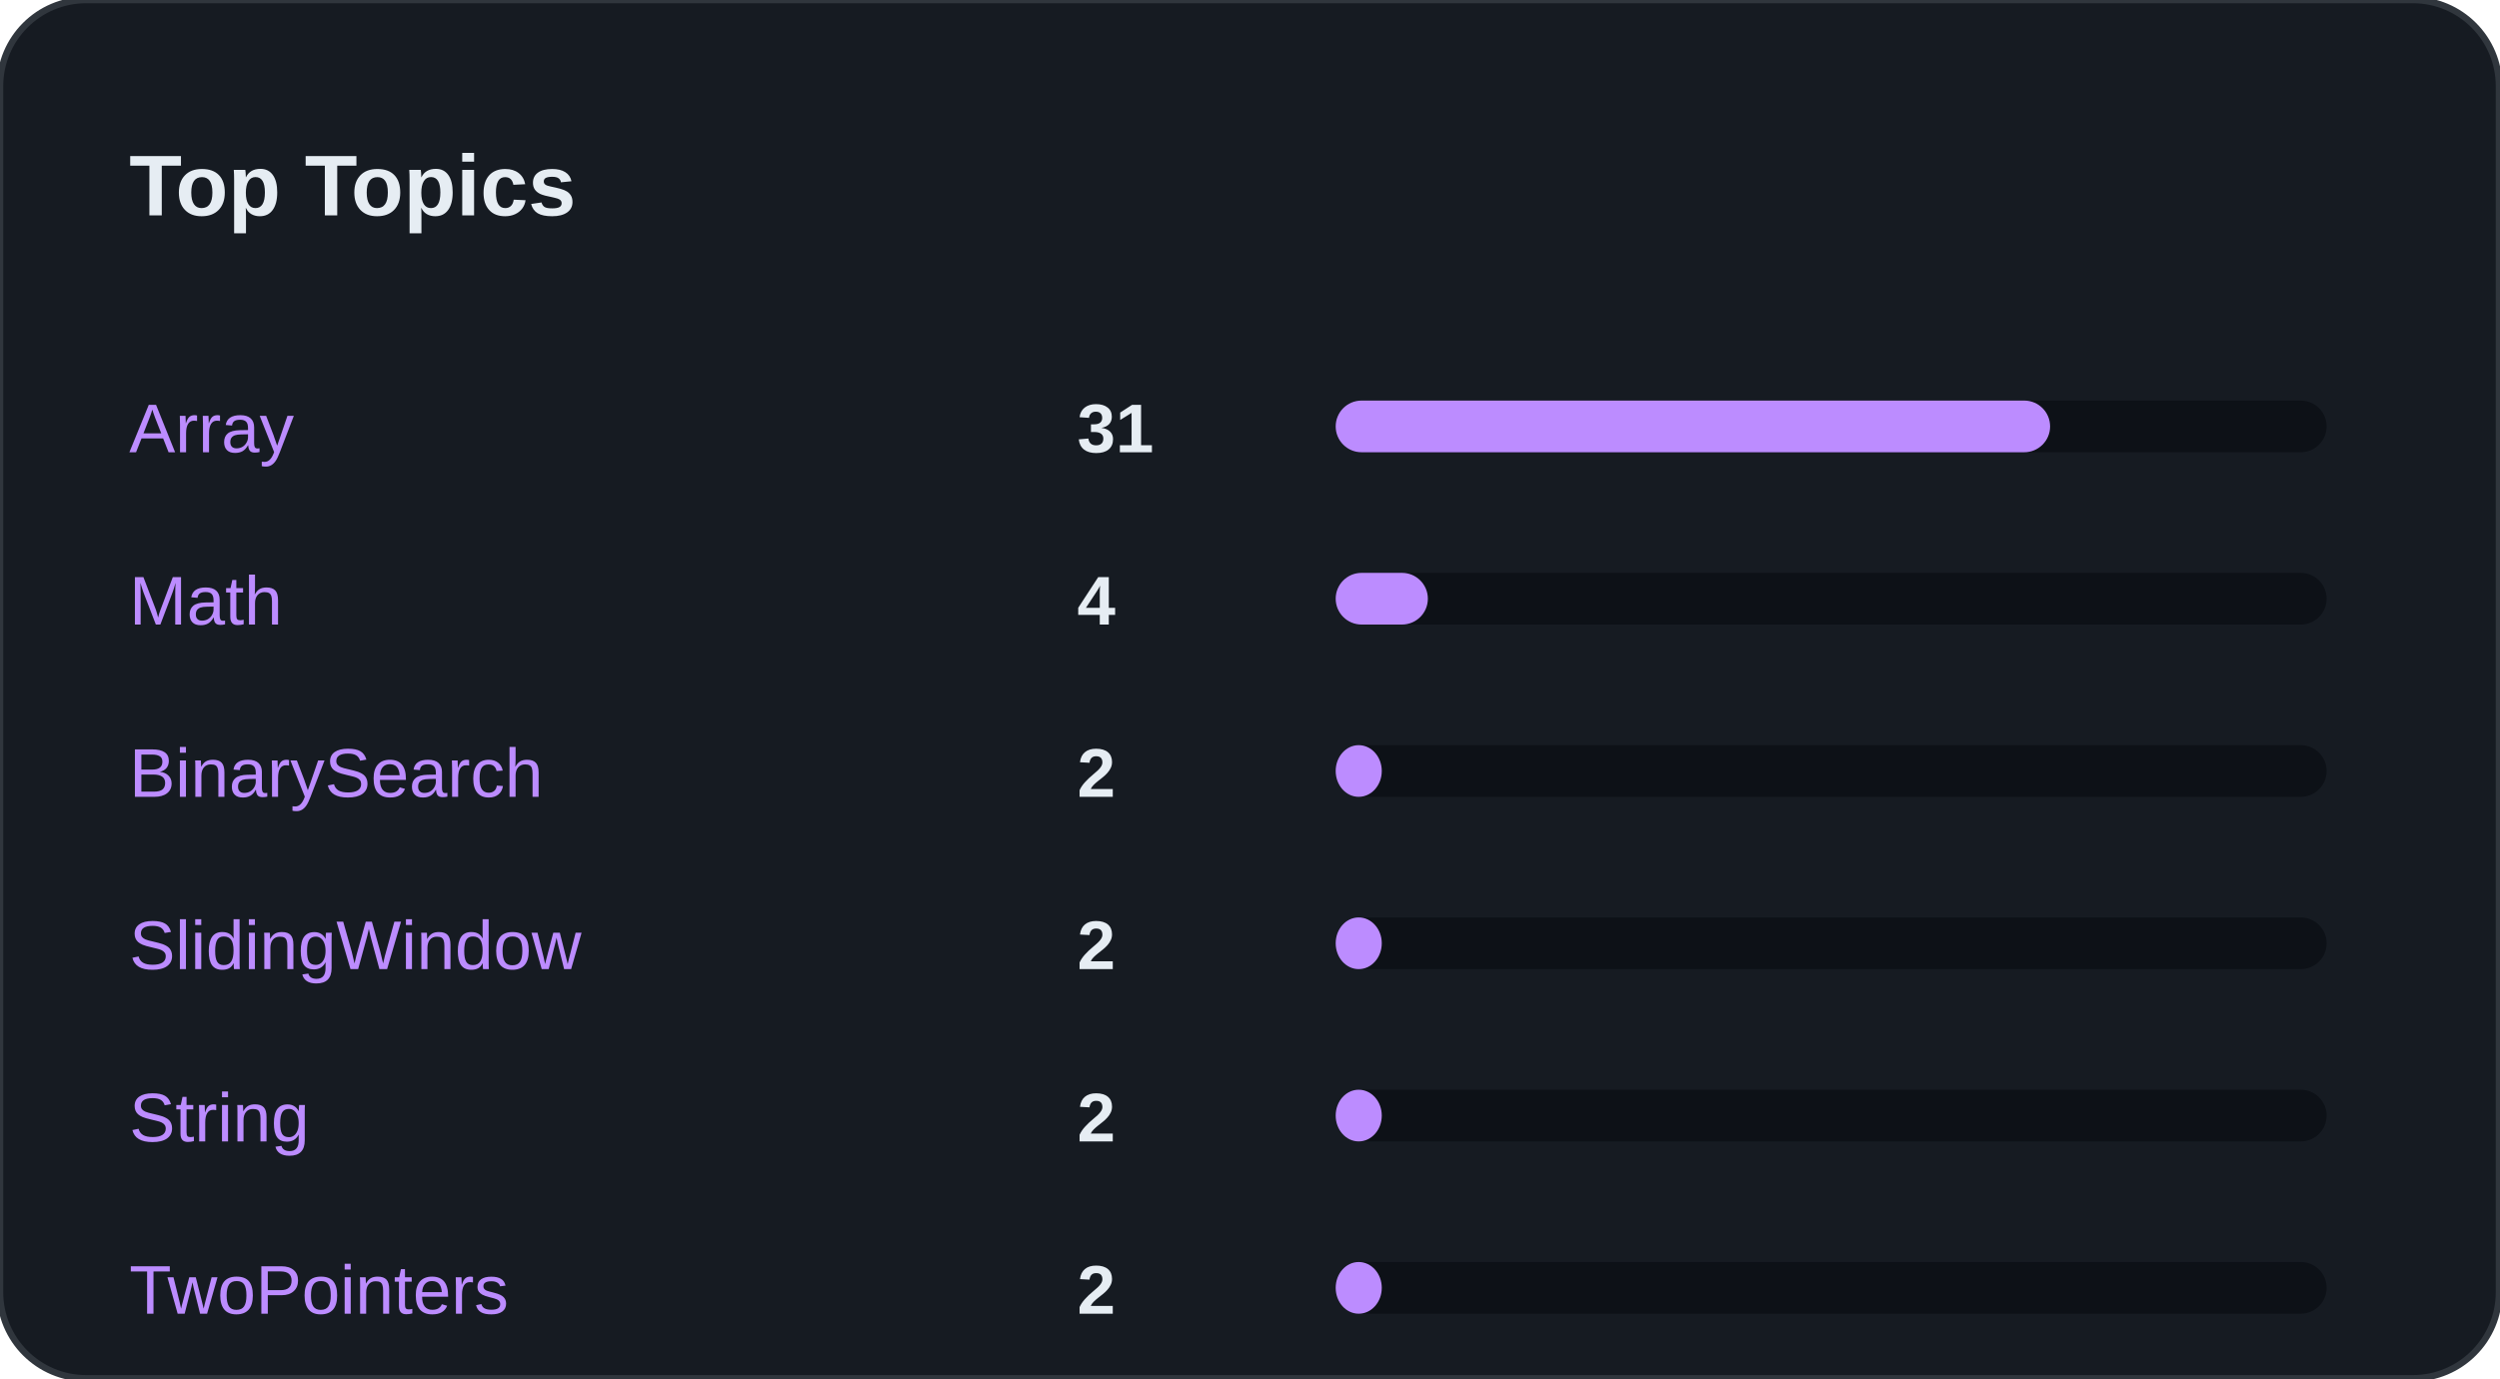
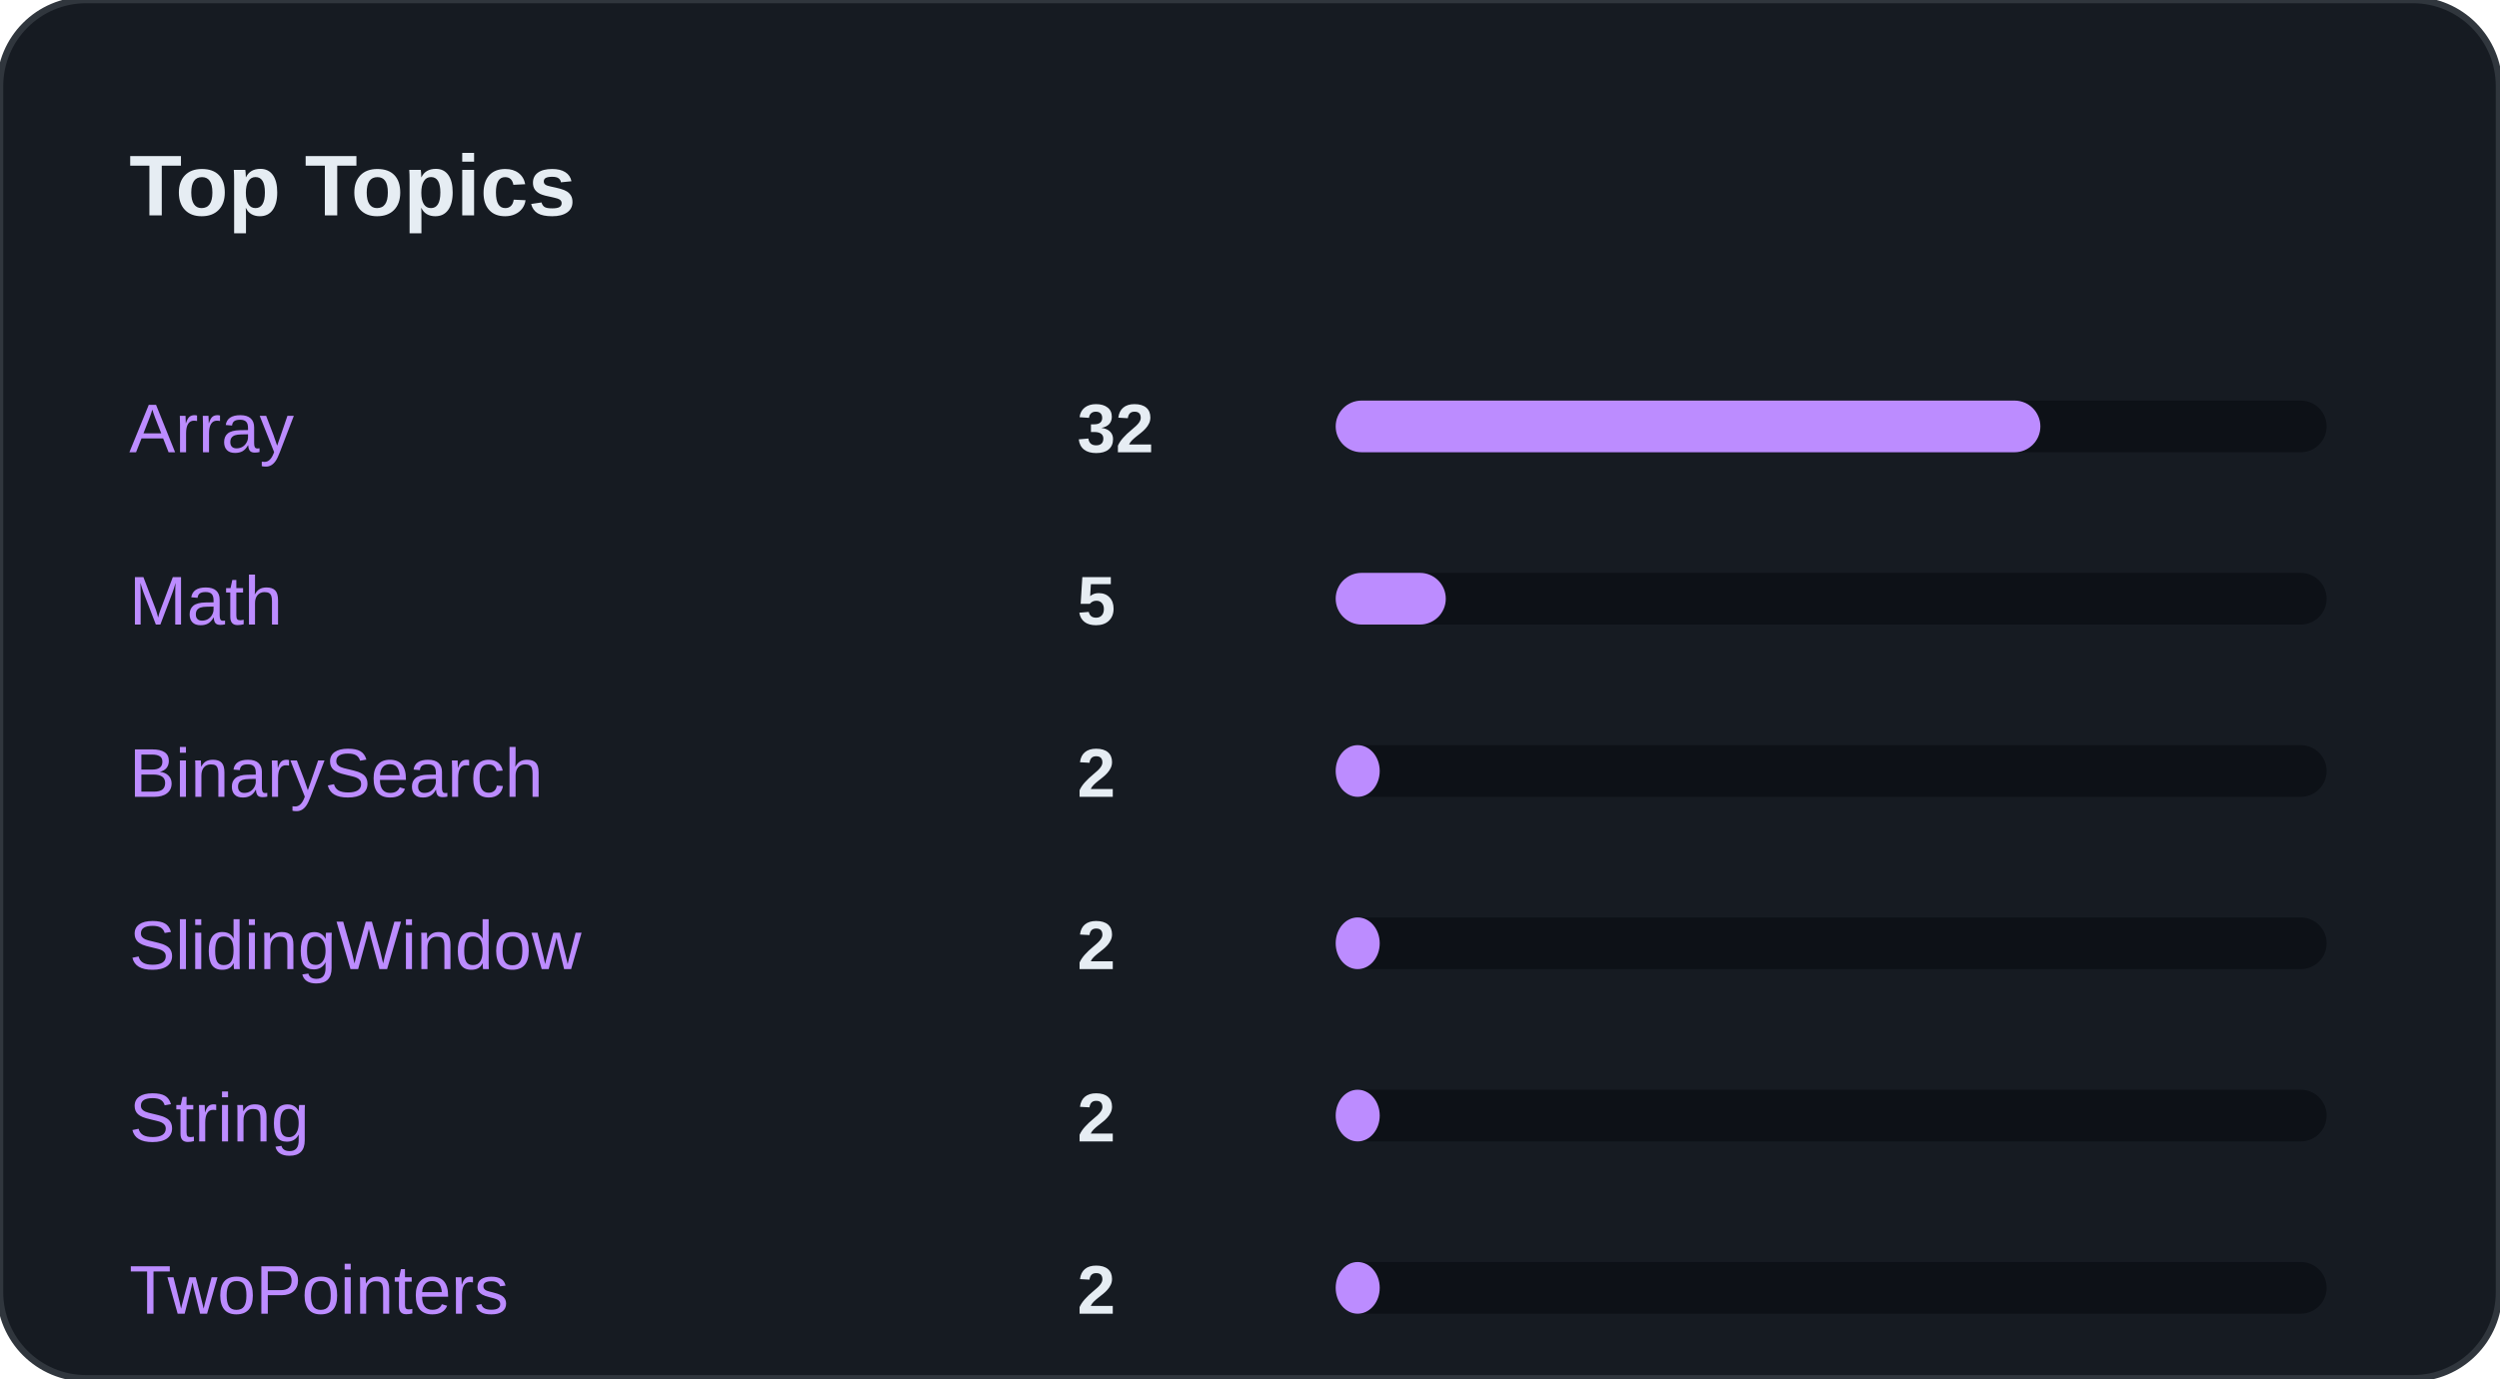
<svg xmlns="http://www.w3.org/2000/svg" width="100%" viewBox="0 0 580 320" preserveAspectRatio="xMidYMid meet">
  <rect width="580" height="320" rx="20" fill="#161B22" stroke="#30363D" stroke-width="1.5" />
  <text x="30" y="50" font-family="Segoe UI, Arial, sans-serif" font-size="20" font-weight="bold" fill="#E6EDF3">Top Topics</text>
  <text x="30" y="105" font-family="Segoe UI, Arial, sans-serif" font-size="16" fill="#BC8CFF">Array</text>
-   <text x="250" y="105" font-family="Segoe UI, Arial, sans-serif" font-size="16" font-weight="bold" fill="#E6EDF3">31</text>
+   <text x="250" y="105" font-family="Segoe UI, Arial, sans-serif" font-size="16" font-weight="bold" fill="#E6EDF3">32</text>
  <rect x="310" y="93" width="230" height="12" rx="6" fill="#0D1117" />
-   <rect x="310" y="93" width="165.814" height="12" rx="6" fill="#BC8CFF" />
+   <rect x="310" y="93" width="163.556" height="12" rx="6" fill="#BC8CFF" />
  <text x="30" y="145" font-family="Segoe UI, Arial, sans-serif" font-size="16" fill="#BC8CFF">Math</text>
-   <text x="250" y="145" font-family="Segoe UI, Arial, sans-serif" font-size="16" font-weight="bold" fill="#E6EDF3">4</text>
+   <text x="250" y="145" font-family="Segoe UI, Arial, sans-serif" font-size="16" font-weight="bold" fill="#E6EDF3">5</text>
  <rect x="310" y="133" width="230" height="12" rx="6" fill="#0D1117" />
-   <rect x="310" y="133" width="21.395" height="12" rx="6" fill="#BC8CFF" />
+   <rect x="310" y="133" width="25.556" height="12" rx="6" fill="#BC8CFF" />
  <text x="30" y="185" font-family="Segoe UI, Arial, sans-serif" font-size="16" fill="#BC8CFF">BinarySearch</text>
  <text x="250" y="185" font-family="Segoe UI, Arial, sans-serif" font-size="16" font-weight="bold" fill="#E6EDF3">2</text>
  <rect x="310" y="173" width="230" height="12" rx="6" fill="#0D1117" />
-   <rect x="310" y="173" width="10.698" height="12" rx="6" fill="#BC8CFF" />
+   <rect x="310" y="173" width="10.222" height="12" rx="6" fill="#BC8CFF" />
  <text x="30" y="225" font-family="Segoe UI, Arial, sans-serif" font-size="16" fill="#BC8CFF">SlidingWindow</text>
  <text x="250" y="225" font-family="Segoe UI, Arial, sans-serif" font-size="16" font-weight="bold" fill="#E6EDF3">2</text>
  <rect x="310" y="213" width="230" height="12" rx="6" fill="#0D1117" />
-   <rect x="310" y="213" width="10.698" height="12" rx="6" fill="#BC8CFF" />
+   <rect x="310" y="213" width="10.222" height="12" rx="6" fill="#BC8CFF" />
  <text x="30" y="265" font-family="Segoe UI, Arial, sans-serif" font-size="16" fill="#BC8CFF">String</text>
  <text x="250" y="265" font-family="Segoe UI, Arial, sans-serif" font-size="16" font-weight="bold" fill="#E6EDF3">2</text>
  <rect x="310" y="253" width="230" height="12" rx="6" fill="#0D1117" />
-   <rect x="310" y="253" width="10.698" height="12" rx="6" fill="#BC8CFF" />
+   <rect x="310" y="253" width="10.222" height="12" rx="6" fill="#BC8CFF" />
  <text x="30" y="305" font-family="Segoe UI, Arial, sans-serif" font-size="16" fill="#BC8CFF">TwoPointers</text>
  <text x="250" y="305" font-family="Segoe UI, Arial, sans-serif" font-size="16" font-weight="bold" fill="#E6EDF3">2</text>
  <rect x="310" y="293" width="230" height="12" rx="6" fill="#0D1117" />
-   <rect x="310" y="293" width="10.698" height="12" rx="6" fill="#BC8CFF" />
+   <rect x="310" y="293" width="10.222" height="12" rx="6" fill="#BC8CFF" />
</svg>
